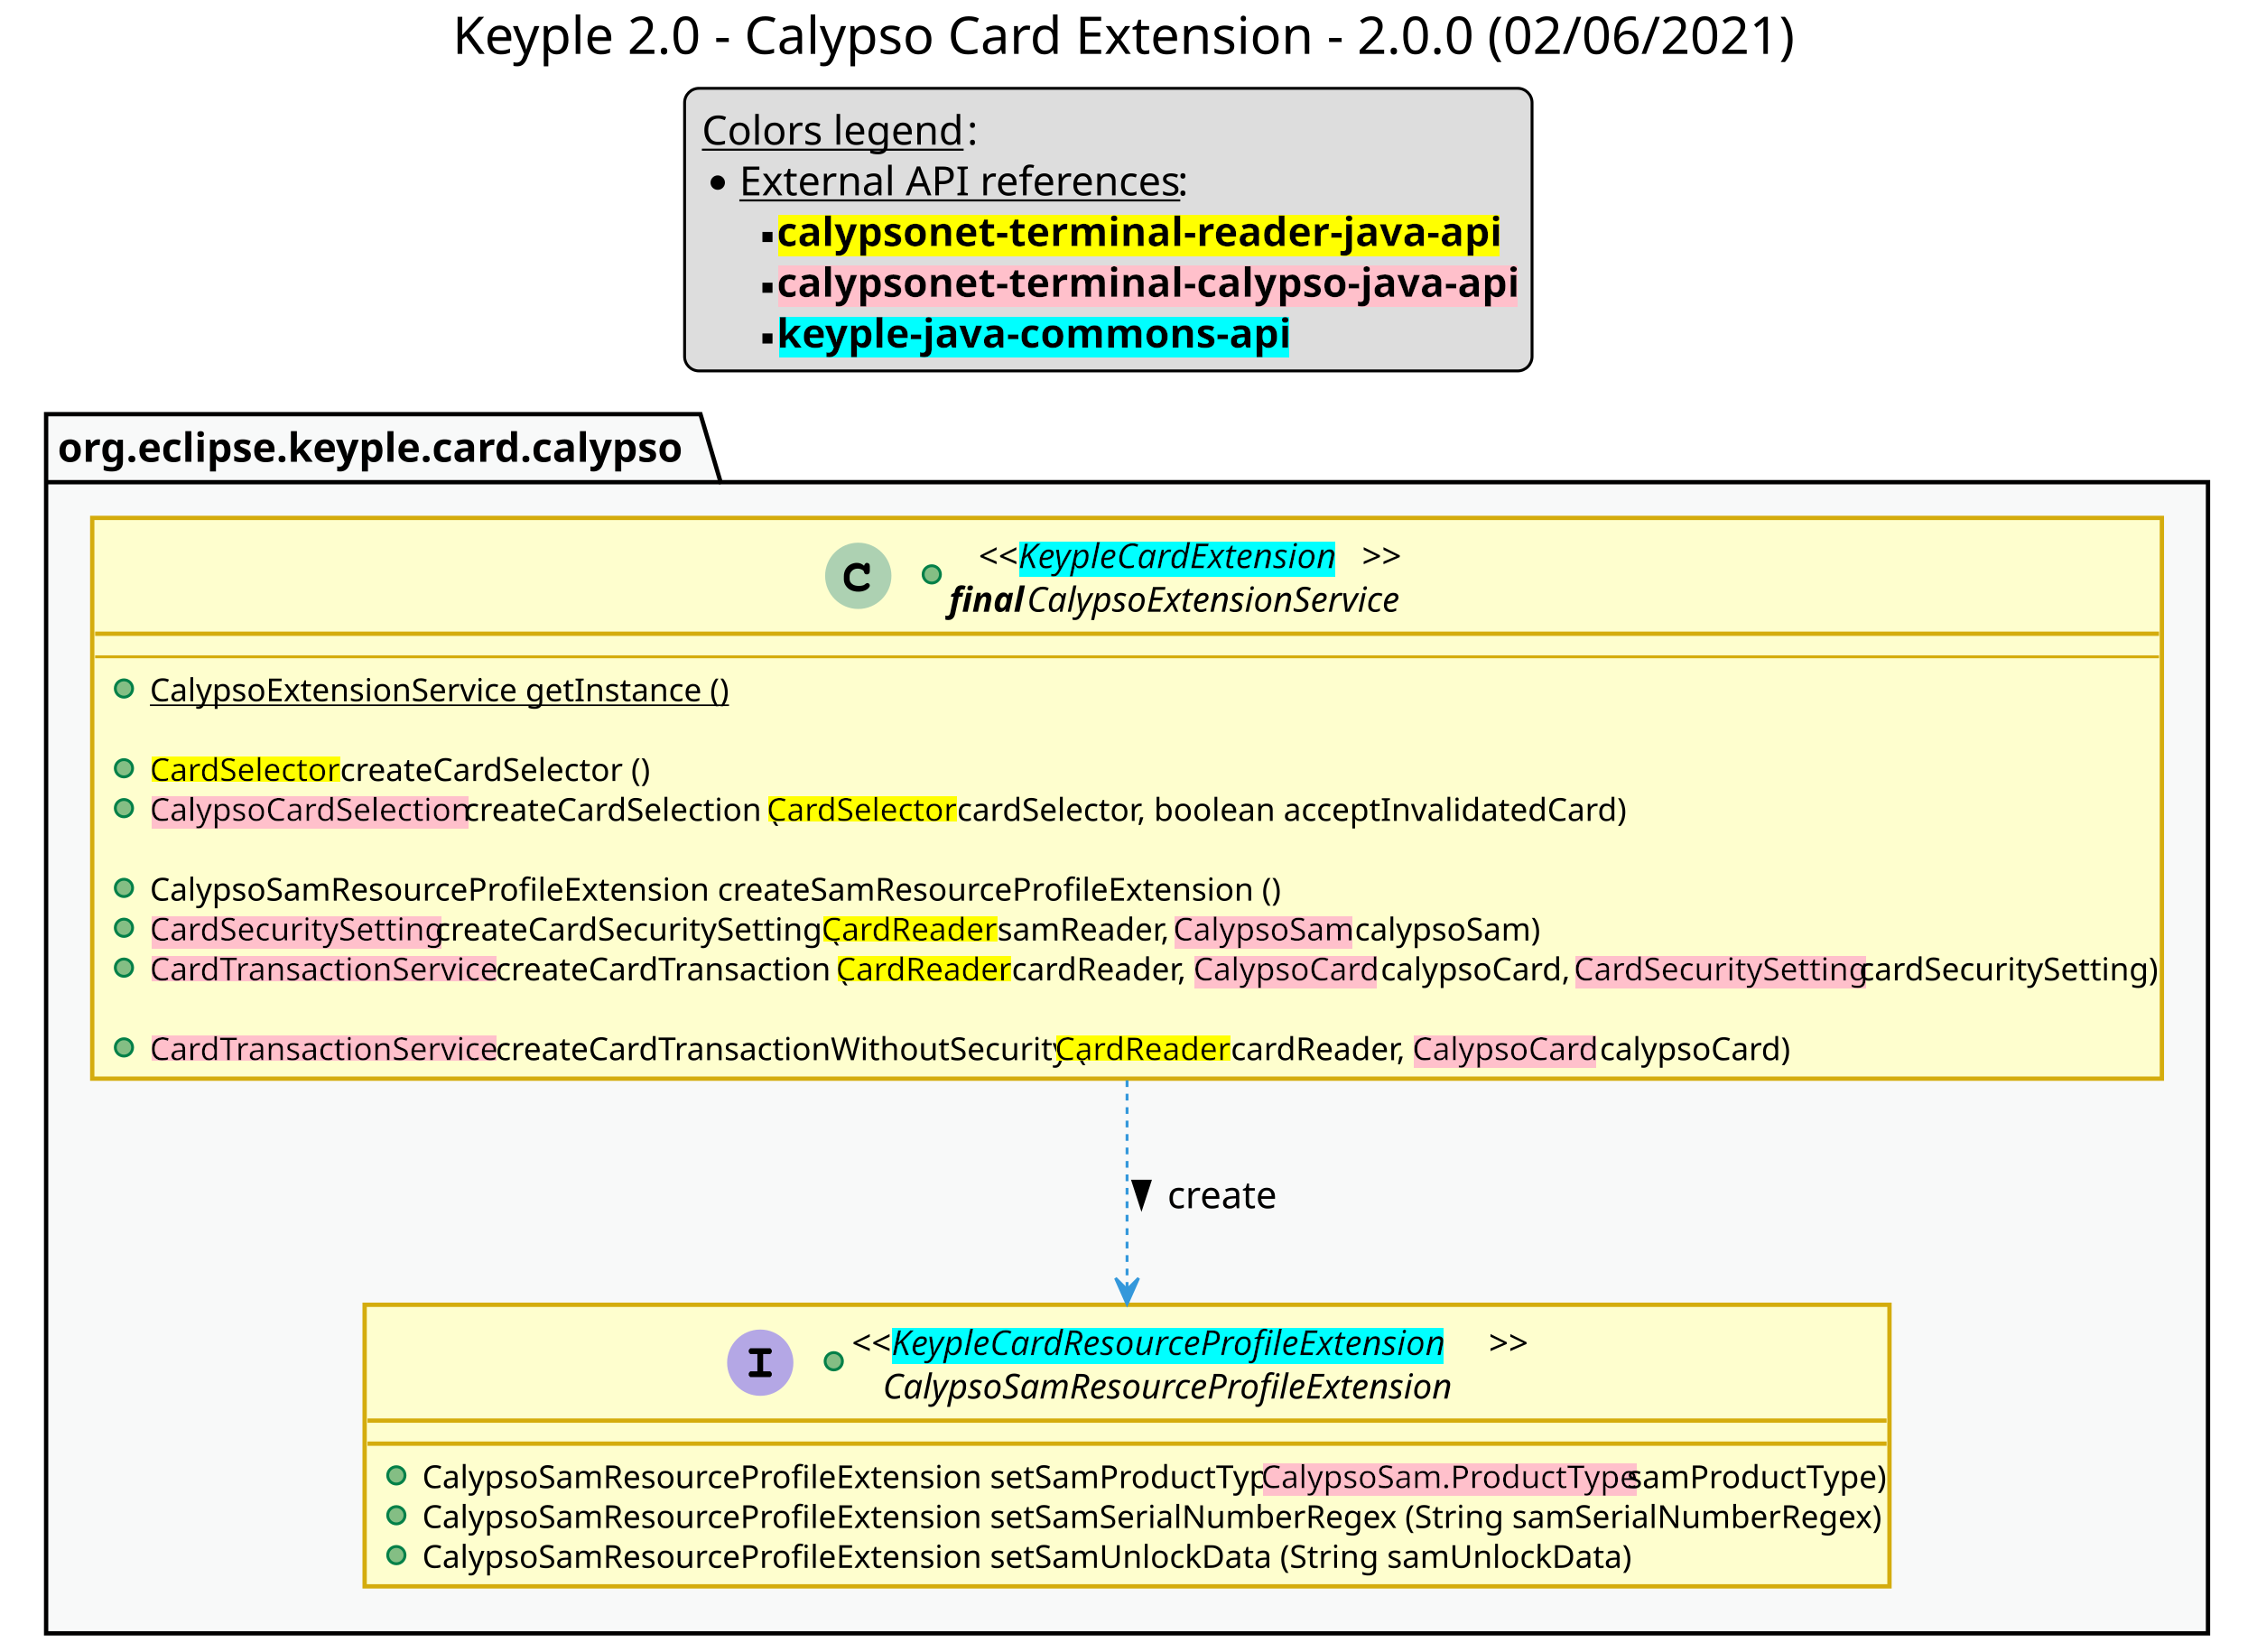
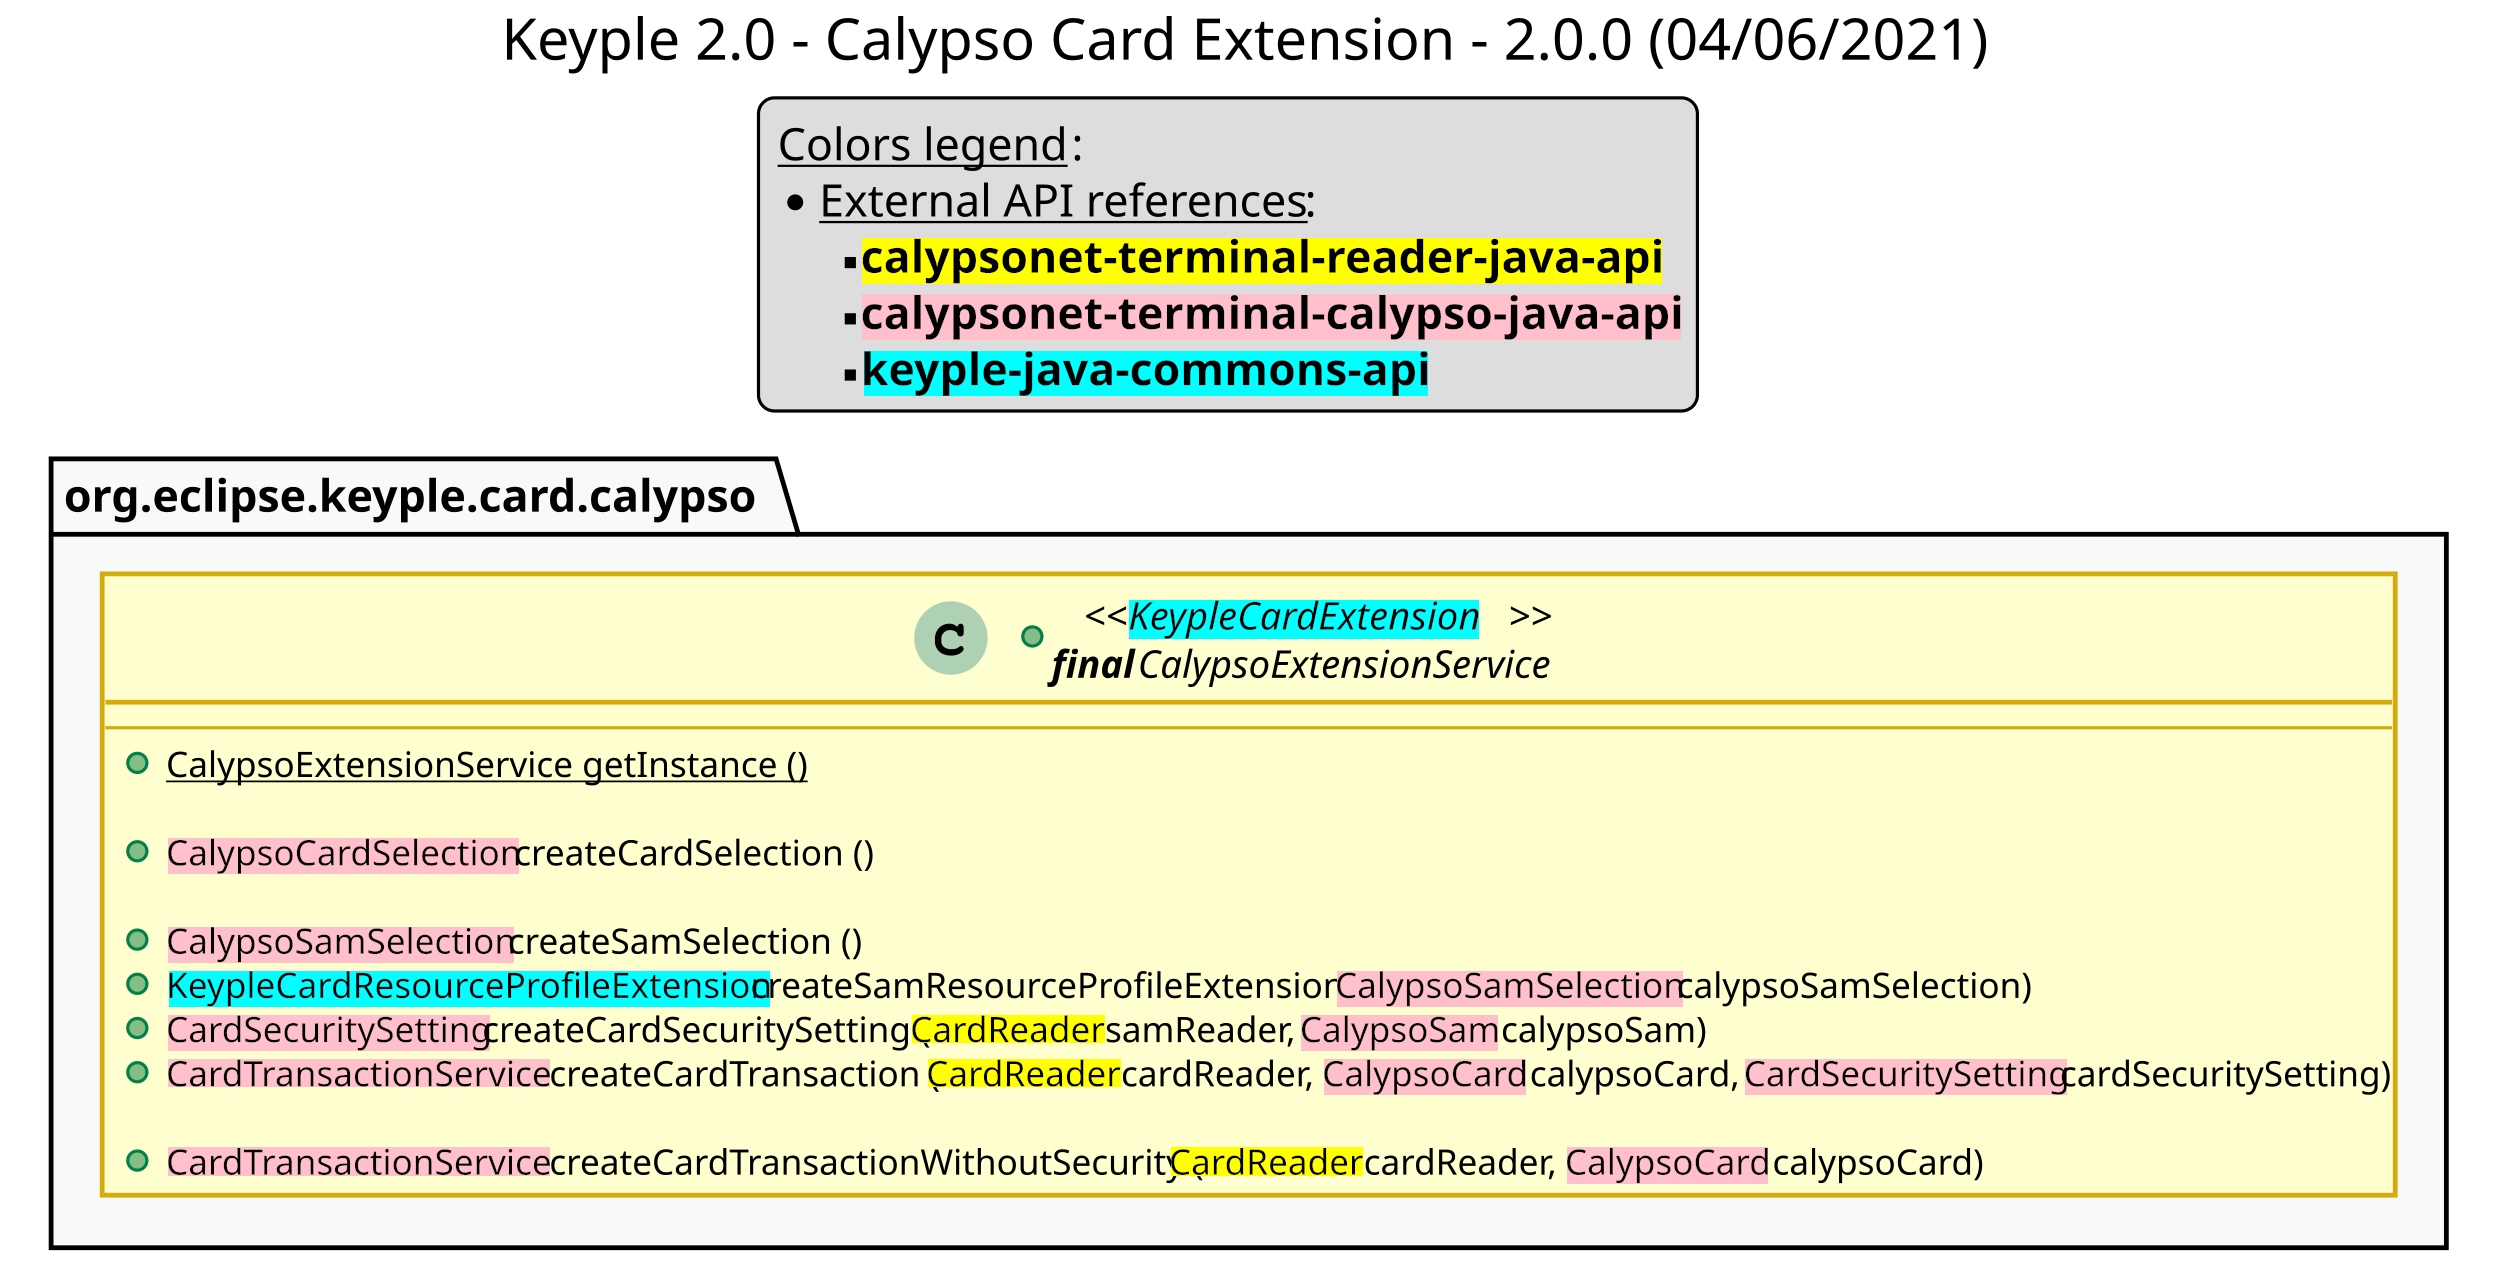
- <svg xmlns="http://www.w3.org/2000/svg" contentScriptType="application/ecmascript" contentStyleType="text/css" height="1719px" preserveAspectRatio="none" style="width:2349px;height:1719px;background:#FFFFFF;" version="1.1" viewBox="0 0 2349 1719" width="2349px" zoomAndPan="magnify">
+ <svg xmlns="http://www.w3.org/2000/svg" contentScriptType="application/ecmascript" contentStyleType="text/css" height="992.5px" preserveAspectRatio="none" style="width:1957px;height:992px;background:#FFFFFF;" version="1.1" viewBox="0 0 1957 992" width="1957.5px" zoomAndPan="magnify">
  <defs>
-     <filter height="1" id="b1q4nt1ga5jcgx0" width="1" x="0" y="0">
+     <filter height="1" id="b8ov57agqmge40" width="1" x="0" y="0">
      <feFlood flood-color="#FFFF00" result="flood" />
      <feComposite in="SourceGraphic" in2="flood" operator="over" />
    </filter>
-     <filter height="1" id="b1q4nt1ga5jcgx1" width="1" x="0" y="0">
+     <filter height="1" id="b8ov57agqmge41" width="1" x="0" y="0">
      <feFlood flood-color="#FFC0CB" result="flood" />
      <feComposite in="SourceGraphic" in2="flood" operator="over" />
    </filter>
-     <filter height="1" id="b1q4nt1ga5jcgx2" width="1" x="0" y="0">
+     <filter height="1" id="b8ov57agqmge42" width="1" x="0" y="0">
      <feFlood flood-color="#00FFFF" result="flood" />
      <feComposite in="SourceGraphic" in2="flood" operator="over" />
    </filter>
  </defs>
  <g>
-     <text fill="#000000" font-family="sans-serif" font-size="54" lengthAdjust="spacing" textLength="1368" x="471" y="56.057">Keyple 2.0 - Calypso Card Extension - 2.0.0 (02/06/2021)</text>
-     <rect fill="#DDDDDD" height="294.141" rx="15" ry="15" style="stroke:#000000;stroke-width:3.0;" width="882" x="712.5" y="91.922" />
-     <text fill="#000000" font-family="sans-serif" font-size="42" lengthAdjust="spacing" text-decoration="underline" textLength="264" x="730.5" y="150.522">Colors legend</text>
-     <text fill="#000000" font-family="sans-serif" font-size="42" lengthAdjust="spacing" textLength="12" x="1006.5" y="150.522">:</text>
-     <ellipse cx="747" cy="190.078" fill="#000000" rx="7.5" ry="7.5" style="stroke:#000000;stroke-width:0.0;" />
-     <text fill="#000000" font-family="sans-serif" font-size="42" lengthAdjust="spacing" text-decoration="underline" textLength="444" x="769.5" y="203.35">External API references</text>
-     <text fill="#000000" font-family="sans-serif" font-size="42" lengthAdjust="spacing" textLength="12" x="1225.5" y="203.35">:</text>
-     <rect fill="#000000" height="10.5" style="stroke:#000000;stroke-width:0.0;" width="10.5" x="793.5" y="241.406" />
-     <text fill="#000000" filter="url(#b1q4nt1ga5jcgx0)" font-family="sans-serif" font-size="42" font-weight="bold" lengthAdjust="spacing" textLength="750" x="808.5" y="256.178">calypsonet-terminal-reader-java-api</text>
-     <rect fill="#000000" height="10.5" style="stroke:#000000;stroke-width:0.0;" width="10.5" x="793.5" y="294.234" />
-     <text fill="#000000" filter="url(#b1q4nt1ga5jcgx1)" font-family="sans-serif" font-size="42" font-weight="bold" lengthAdjust="spacing" textLength="768" x="808.5" y="309.006">calypsonet-terminal-calypso-java-api</text>
-     <rect fill="#000000" height="10.5" style="stroke:#000000;stroke-width:0.0;" width="10.5" x="793.5" y="347.062" />
-     <text fill="#000000" filter="url(#b1q4nt1ga5jcgx2)" font-family="sans-serif" font-size="42" font-weight="bold" lengthAdjust="spacing" textLength="534" x="808.5" y="361.834">keyple-java-commons-api</text>
-     <polygon fill="#F8F9F9" points="48,431.062,729,431.062,750,501.891,2298,501.891,2298,1700.062,48,1700.062,48,431.062" style="stroke:#000000;stroke-width:4.5;" />
-     <line style="stroke:#000000;stroke-width:4.5;" x1="48" x2="750" y1="501.891" y2="501.891" />
-     <text fill="#000000" font-family="sans-serif" font-size="42" font-weight="bold" lengthAdjust="spacing" textLength="663" x="60" y="480.662">org.eclipse.keyple.card.calypso</text>
-     <rect codeLine="56" fill="#FEFECE" height="583.641" id="CalypsoExtensionService" style="stroke:#D4AC0D;stroke-width:4.5;" width="2154" x="96" y="539.062" />
-     <ellipse cx="893.25" cy="599.344" fill="#ADD1B2" rx="33" ry="33" style="stroke:#ADD1B2;stroke-width:3.0;" />
-     <path d="M899.25,588.844 Q899.859,587.344 900.562,586.594 Q901.266,585.844 902.062,585.844 Q903.469,585.844 904.359,586.688 Q905.25,587.531 905.25,589.5 L905.25,594.188 Q905.25,596.156 904.406,597 Q903.562,597.844 902.25,597.844 Q901.078,597.844 900.328,597.328 Q899.578,596.812 899.25,595.453 Q899.109,594.516 898.594,594 Q897.656,593.016 895.969,592.453 Q894.281,591.844 892.594,591.844 Q890.484,591.844 888.703,592.688 Q886.969,593.531 885.609,595.406 Q884.25,597.281 884.25,599.859 L884.25,602.625 Q884.25,605.719 886.781,607.781 Q889.312,609.844 893.812,609.844 Q896.484,609.844 898.359,609.234 Q899.438,608.906 900.656,607.828 Q901.453,607.219 901.875,607.031 Q902.297,606.844 902.812,606.844 Q903.797,606.844 904.5,607.641 Q905.25,608.391 905.25,609.469 Q905.25,610.5 904.219,611.719 Q902.719,613.5 900.328,614.484 Q897.188,615.844 893.344,615.844 Q888.844,615.844 885.234,614.062 Q882.328,612.656 880.266,609.609 Q878.25,606.562 878.25,602.953 L878.25,599.672 Q878.25,595.922 880.031,592.641 Q881.859,589.359 885,587.625 Q888.188,585.844 891.75,585.844 Q893.906,585.844 895.781,586.594 Q897.656,587.344 899.25,588.844 Z " fill="#000000" />
-     <ellipse cx="969.75" cy="597.844" fill="#84BE84" rx="9" ry="9" style="stroke:#038048;stroke-width:3.0;" />
-     <text fill="#000000" font-family="sans-serif" font-size="36" font-style="italic" lengthAdjust="spacing" textLength="42" x="1017.75" y="591.434">&lt;&lt;</text>
-     <text fill="#000000" filter="url(#b1q4nt1ga5jcgx2)" font-family="sans-serif" font-size="36" font-style="italic" lengthAdjust="spacing" textLength="357" x="1059.75" y="591.434">KeypleCardExtension</text>
-     <text fill="#000000" font-family="sans-serif" font-size="36" font-style="italic" lengthAdjust="spacing" textLength="42" x="1416.75" y="591.434">&gt;&gt;</text>
-     <text fill="#000000" font-family="sans-serif" font-size="36" font-style="italic" font-weight="bold" lengthAdjust="spacing" textLength="72" x="987.75" y="636.715">final</text>
-     <text fill="#000000" font-family="sans-serif" font-size="36" font-style="italic" lengthAdjust="spacing" textLength="420" x="1068.75" y="636.715">CalypsoExtensionService</text>
-     <line style="stroke:#D4AC0D;stroke-width:4.5;" x1="99" x2="2247" y1="659.625" y2="659.625" />
-     <line style="stroke:#D4AC0D;stroke-width:3.0;" x1="99" x2="2247" y1="683.625" y2="683.625" />
-     <ellipse cx="129" cy="716.625" fill="#84BE84" rx="9" ry="9" style="stroke:#038048;stroke-width:3.0;" />
-     <text fill="#000000" font-family="sans-serif" font-size="33" lengthAdjust="spacing" text-decoration="underline" textLength="579" x="156" y="729.882">CalypsoExtensionService getInstance ()</text>
-     <text fill="#000000" font-family="sans-serif" font-size="33" lengthAdjust="spacing" textLength="0" x="165" y="771.39" />
-     <ellipse cx="129" cy="799.641" fill="#84BE84" rx="9" ry="9" style="stroke:#038048;stroke-width:3.0;" />
-     <text fill="#000000" filter="url(#b1q4nt1ga5jcgx0)" font-family="sans-serif" font-size="33" lengthAdjust="spacing" textLength="189" x="156" y="812.898">CardSelector</text>
-     <text fill="#000000" font-family="sans-serif" font-size="33" lengthAdjust="spacing" textLength="315" x="354" y="812.898">createCardSelector ()</text>
-     <ellipse cx="129" cy="841.148" fill="#84BE84" rx="9" ry="9" style="stroke:#038048;stroke-width:3.0;" />
-     <text fill="#000000" filter="url(#b1q4nt1ga5jcgx1)" font-family="sans-serif" font-size="33" lengthAdjust="spacing" textLength="318" x="156" y="854.405">CalypsoCardSelection</text>
-     <text fill="#000000" font-family="sans-serif" font-size="33" lengthAdjust="spacing" textLength="315" x="483" y="854.405">createCardSelection (</text>
-     <text fill="#000000" filter="url(#b1q4nt1ga5jcgx0)" font-family="sans-serif" font-size="33" lengthAdjust="spacing" textLength="189" x="798" y="854.405">CardSelector</text>
-     <text fill="#000000" font-family="sans-serif" font-size="33" lengthAdjust="spacing" textLength="660" x="996" y="854.405">cardSelector, boolean acceptInvalidatedCard)</text>
-     <text fill="#000000" font-family="sans-serif" font-size="33" lengthAdjust="spacing" textLength="0" x="165" y="895.913" />
-     <ellipse cx="129" cy="924.164" fill="#84BE84" rx="9" ry="9" style="stroke:#038048;stroke-width:3.0;" />
-     <text fill="#000000" font-family="sans-serif" font-size="33" lengthAdjust="spacing" textLength="1122" x="156" y="937.421">CalypsoSamResourceProfileExtension createSamResourceProfileExtension ()</text>
-     <ellipse cx="129" cy="965.672" fill="#84BE84" rx="9" ry="9" style="stroke:#038048;stroke-width:3.0;" />
-     <text fill="#000000" filter="url(#b1q4nt1ga5jcgx1)" font-family="sans-serif" font-size="33" lengthAdjust="spacing" textLength="288" x="156" y="978.929">CardSecuritySetting</text>
-     <text fill="#000000" font-family="sans-serif" font-size="33" lengthAdjust="spacing" textLength="402" x="453" y="978.929">createCardSecuritySetting (</text>
-     <text fill="#000000" filter="url(#b1q4nt1ga5jcgx0)" font-family="sans-serif" font-size="33" lengthAdjust="spacing" textLength="174" x="855" y="978.929">CardReader</text>
-     <text fill="#000000" font-family="sans-serif" font-size="33" lengthAdjust="spacing" textLength="174" x="1038" y="978.929">samReader,</text>
-     <text fill="#000000" filter="url(#b1q4nt1ga5jcgx1)" font-family="sans-serif" font-size="33" lengthAdjust="spacing" textLength="180" x="1221" y="978.929">CalypsoSam</text>
-     <text fill="#000000" font-family="sans-serif" font-size="33" lengthAdjust="spacing" textLength="189" x="1410" y="978.929">calypsoSam)</text>
-     <ellipse cx="129" cy="1007.18" fill="#84BE84" rx="9" ry="9" style="stroke:#038048;stroke-width:3.0;" />
-     <text fill="#000000" filter="url(#b1q4nt1ga5jcgx1)" font-family="sans-serif" font-size="33" lengthAdjust="spacing" textLength="351" x="156" y="1020.437">CardTransactionService</text>
-     <text fill="#000000" font-family="sans-serif" font-size="33" lengthAdjust="spacing" textLength="354" x="516" y="1020.437">createCardTransaction (</text>
-     <text fill="#000000" filter="url(#b1q4nt1ga5jcgx0)" font-family="sans-serif" font-size="33" lengthAdjust="spacing" textLength="174" x="870" y="1020.437">CardReader</text>
-     <text fill="#000000" font-family="sans-serif" font-size="33" lengthAdjust="spacing" textLength="180" x="1053" y="1020.437">cardReader,</text>
-     <text fill="#000000" filter="url(#b1q4nt1ga5jcgx1)" font-family="sans-serif" font-size="33" lengthAdjust="spacing" textLength="186" x="1242" y="1020.437">CalypsoCard</text>
-     <text fill="#000000" font-family="sans-serif" font-size="33" lengthAdjust="spacing" textLength="192" x="1437" y="1020.437">calypsoCard,</text>
-     <text fill="#000000" filter="url(#b1q4nt1ga5jcgx1)" font-family="sans-serif" font-size="33" lengthAdjust="spacing" textLength="288" x="1638" y="1020.437">CardSecuritySetting</text>
-     <text fill="#000000" font-family="sans-serif" font-size="33" lengthAdjust="spacing" textLength="297" x="1935" y="1020.437">cardSecuritySetting)</text>
-     <text fill="#000000" font-family="sans-serif" font-size="33" lengthAdjust="spacing" textLength="0" x="165" y="1061.944" />
-     <ellipse cx="129" cy="1090.195" fill="#84BE84" rx="9" ry="9" style="stroke:#038048;stroke-width:3.0;" />
-     <text fill="#000000" filter="url(#b1q4nt1ga5jcgx1)" font-family="sans-serif" font-size="33" lengthAdjust="spacing" textLength="351" x="156" y="1103.452">CardTransactionService</text>
-     <text fill="#000000" font-family="sans-serif" font-size="33" lengthAdjust="spacing" textLength="582" x="516" y="1103.452">createCardTransactionWithoutSecurity (</text>
-     <text fill="#000000" filter="url(#b1q4nt1ga5jcgx0)" font-family="sans-serif" font-size="33" lengthAdjust="spacing" textLength="174" x="1098" y="1103.452">CardReader</text>
-     <text fill="#000000" font-family="sans-serif" font-size="33" lengthAdjust="spacing" textLength="180" x="1281" y="1103.452">cardReader,</text>
-     <text fill="#000000" filter="url(#b1q4nt1ga5jcgx1)" font-family="sans-serif" font-size="33" lengthAdjust="spacing" textLength="186" x="1470" y="1103.452">CalypsoCard</text>
-     <text fill="#000000" font-family="sans-serif" font-size="33" lengthAdjust="spacing" textLength="195" x="1665" y="1103.452">calypsoCard)</text>
-     <rect codeLine="70" fill="#FEFECE" height="293.086" id="CalypsoSamResourceProfileExtension" style="stroke:#D4AC0D;stroke-width:4.5;" width="1587" x="379.5" y="1358.062" />
-     <ellipse cx="791.25" cy="1418.344" fill="#B4A7E5" rx="33" ry="33" style="stroke:#B4A7E5;stroke-width:3.0;" />
-     <path d="M794.25,1409.344 L794.25,1427.344 L800.25,1427.344 L801.703,1427.344 L803.25,1429.219 L803.25,1430.344 L803.25,1431.469 L801.703,1433.344 L800.25,1433.344 L782.25,1433.344 L780.797,1433.344 L779.25,1431.469 L779.25,1430.344 L779.25,1429.219 L780.797,1427.344 L782.25,1427.344 L788.25,1427.344 L788.25,1409.344 L782.25,1409.344 L780.797,1409.344 L779.25,1407.469 L779.25,1406.344 L779.25,1405.219 L780.797,1403.344 L782.25,1403.344 L800.25,1403.344 L801.703,1403.344 L803.25,1405.219 L803.25,1406.344 L803.25,1407.469 L801.703,1409.344 L800.25,1409.344 L794.25,1409.344 Z " fill="#000000" />
-     <ellipse cx="867.75" cy="1416.844" fill="#84BE84" rx="9" ry="9" style="stroke:#038048;stroke-width:3.0;" />
-     <text fill="#000000" font-family="sans-serif" font-size="36" font-style="italic" lengthAdjust="spacing" textLength="42" x="885.75" y="1410.434">&lt;&lt;</text>
-     <text fill="#000000" filter="url(#b1q4nt1ga5jcgx2)" font-family="sans-serif" font-size="36" font-style="italic" lengthAdjust="spacing" textLength="621" x="927.75" y="1410.434">KeypleCardResourceProfileExtension</text>
-     <text fill="#000000" font-family="sans-serif" font-size="36" font-style="italic" lengthAdjust="spacing" textLength="42" x="1548.75" y="1410.434">&gt;&gt;</text>
-     <text fill="#000000" font-family="sans-serif" font-size="36" font-style="italic" lengthAdjust="spacing" textLength="639" x="918.75" y="1455.715">CalypsoSamResourceProfileExtension</text>
-     <line style="stroke:#D4AC0D;stroke-width:4.5;" x1="382.5" x2="1963.5" y1="1478.625" y2="1478.625" />
-     <line style="stroke:#D4AC0D;stroke-width:4.5;" x1="382.5" x2="1963.5" y1="1502.625" y2="1502.625" />
-     <ellipse cx="412.5" cy="1535.625" fill="#84BE84" rx="9" ry="9" style="stroke:#038048;stroke-width:3.0;" />
-     <text fill="#000000" font-family="sans-serif" font-size="33" lengthAdjust="spacing" textLength="873" x="439.5" y="1548.882">CalypsoSamResourceProfileExtension setSamProductType (</text>
-     <text fill="#000000" filter="url(#b1q4nt1ga5jcgx1)" font-family="sans-serif" font-size="33" lengthAdjust="spacing" textLength="372" x="1312.5" y="1548.882">CalypsoSam.ProductType</text>
-     <text fill="#000000" font-family="sans-serif" font-size="33" lengthAdjust="spacing" textLength="255" x="1693.5" y="1548.882">samProductType)</text>
-     <ellipse cx="412.5" cy="1577.133" fill="#84BE84" rx="9" ry="9" style="stroke:#038048;stroke-width:3.0;" />
-     <text fill="#000000" font-family="sans-serif" font-size="33" lengthAdjust="spacing" textLength="1425" x="439.5" y="1590.39">CalypsoSamResourceProfileExtension setSamSerialNumberRegex (String samSerialNumberRegex)</text>
-     <ellipse cx="412.5" cy="1618.641" fill="#84BE84" rx="9" ry="9" style="stroke:#038048;stroke-width:3.0;" />
-     <text fill="#000000" font-family="sans-serif" font-size="33" lengthAdjust="spacing" textLength="1179" x="439.5" y="1631.898">CalypsoSamResourceProfileExtension setSamUnlockData (String samUnlockData)</text>
-     <path codeLine="79" d="M1173,1124.426 C1173,1199.014 1173,1276.582 1173,1341.871 " fill="none" id="CalypsoExtensionService-to-CalypsoSamResourceProfileExtension" style="stroke:#3498DB;stroke-width:3.0;stroke-dasharray:7.0,7.0;" />
-     <polygon fill="#3498DB" points="1173,1357.331,1185,1330.331,1173,1342.331,1161,1330.331,1173,1357.331" style="stroke:#3498DB;stroke-width:3.0;" />
-     <polygon fill="#000000" points="1188,1256.59,1196.817,1229.455,1179.183,1229.455,1188,1256.59" style="stroke:#000000;stroke-width:3.0;" />
-     <text fill="#000000" font-family="sans-serif" font-size="39" lengthAdjust="spacing" textLength="108" x="1215" y="1257.548">create</text>
+     <text fill="#000000" font-family="sans-serif" font-size="45" lengthAdjust="spacing" textLength="1140" x="392.5" y="46.714">Keyple 2.0 - Calypso Card Extension - 2.0.0 (04/06/2021)</text>
+     <rect fill="#DDDDDD" height="245.117" rx="12.5" ry="12.5" style="stroke:#000000;stroke-width:2.5;" width="735" x="593.75" y="76.602" />
+     <text fill="#000000" font-family="sans-serif" font-size="35" lengthAdjust="spacing" text-decoration="underline" textLength="220" x="608.75" y="125.435">Colors legend</text>
+     <text fill="#000000" font-family="sans-serif" font-size="35" lengthAdjust="spacing" textLength="10" x="838.75" y="125.435">:</text>
+     <ellipse cx="622.5" cy="158.398" fill="#000000" rx="6.25" ry="6.25" style="stroke:#000000;stroke-width:0.0;" />
+     <text fill="#000000" font-family="sans-serif" font-size="35" lengthAdjust="spacing" text-decoration="underline" textLength="370" x="641.25" y="169.458">External API references</text>
+     <text fill="#000000" font-family="sans-serif" font-size="35" lengthAdjust="spacing" textLength="10" x="1021.25" y="169.458">:</text>
+     <rect fill="#000000" height="8.75" style="stroke:#000000;stroke-width:0.0;" width="8.75" x="661.25" y="201.172" />
+     <text fill="#000000" filter="url(#b8ov57agqmge40)" font-family="sans-serif" font-size="35" font-weight="bold" lengthAdjust="spacing" textLength="625" x="673.75" y="213.481">calypsonet-terminal-reader-java-api</text>
+     <rect fill="#000000" height="8.75" style="stroke:#000000;stroke-width:0.0;" width="8.75" x="661.25" y="245.195" />
+     <text fill="#000000" filter="url(#b8ov57agqmge41)" font-family="sans-serif" font-size="35" font-weight="bold" lengthAdjust="spacing" textLength="640" x="673.75" y="257.505">calypsonet-terminal-calypso-java-api</text>
+     <rect fill="#000000" height="8.75" style="stroke:#000000;stroke-width:0.0;" width="8.75" x="661.25" y="289.219" />
+     <text fill="#000000" filter="url(#b8ov57agqmge42)" font-family="sans-serif" font-size="35" font-weight="bold" lengthAdjust="spacing" textLength="445" x="673.75" y="301.528">keyple-java-commons-api</text>
+     <polygon fill="#F8F9F9" points="40,359.219,607.5,359.219,625,418.242,1915,418.242,1915,976.719,40,976.719,40,359.219" style="stroke:#000000;stroke-width:3.75;" />
+     <line style="stroke:#000000;stroke-width:3.75;" x1="40" x2="625" y1="418.242" y2="418.242" />
+     <text fill="#000000" font-family="sans-serif" font-size="35" font-weight="bold" lengthAdjust="spacing" textLength="552.5" x="50" y="400.552">org.eclipse.keyple.card.calypso</text>
+     <rect codeLine="56" fill="#FEFECE" height="486.367" id="CalypsoExtensionService" style="stroke:#D4AC0D;stroke-width:3.75;" width="1795" x="80" y="449.219" />
+     <ellipse cx="744.375" cy="499.453" fill="#ADD1B2" rx="27.5" ry="27.5" style="stroke:#ADD1B2;stroke-width:2.5;" />
+     <path d="M749.375,490.703 Q749.883,489.453 750.469,488.828 Q751.055,488.203 751.719,488.203 Q752.891,488.203 753.633,488.906 Q754.375,489.609 754.375,491.25 L754.375,495.156 Q754.375,496.797 753.672,497.5 Q752.969,498.203 751.875,498.203 Q750.898,498.203 750.273,497.773 Q749.648,497.344 749.375,496.211 Q749.258,495.43 748.828,495 Q748.047,494.18 746.641,493.711 Q745.234,493.203 743.828,493.203 Q742.07,493.203 740.586,493.906 Q739.141,494.609 738.008,496.172 Q736.875,497.734 736.875,499.883 L736.875,502.188 Q736.875,504.766 738.984,506.484 Q741.094,508.203 744.844,508.203 Q747.07,508.203 748.633,507.695 Q749.531,507.422 750.547,506.523 Q751.211,506.016 751.562,505.859 Q751.914,505.703 752.344,505.703 Q753.164,505.703 753.75,506.367 Q754.375,506.992 754.375,507.891 Q754.375,508.75 753.516,509.766 Q752.266,511.25 750.273,512.07 Q747.656,513.203 744.453,513.203 Q740.703,513.203 737.695,511.719 Q735.273,510.547 733.555,508.008 Q731.875,505.469 731.875,502.461 L731.875,499.727 Q731.875,496.602 733.359,493.867 Q734.883,491.133 737.5,489.688 Q740.156,488.203 743.125,488.203 Q744.922,488.203 746.484,488.828 Q748.047,489.453 749.375,490.703 Z " fill="#000000" />
+     <ellipse cx="808.125" cy="498.203" fill="#84BE84" rx="7.5" ry="7.5" style="stroke:#038048;stroke-width:2.5;" />
+     <text fill="#000000" font-family="sans-serif" font-size="30" font-style="italic" lengthAdjust="spacing" textLength="35" x="848.125" y="492.861">&lt;&lt;</text>
+     <text fill="#000000" filter="url(#b8ov57agqmge42)" font-family="sans-serif" font-size="30" font-style="italic" lengthAdjust="spacing" textLength="297.5" x="883.125" y="492.861">KeypleCardExtension</text>
+     <text fill="#000000" font-family="sans-serif" font-size="30" font-style="italic" lengthAdjust="spacing" textLength="35" x="1180.625" y="492.861">&gt;&gt;</text>
+     <text fill="#000000" font-family="sans-serif" font-size="30" font-style="italic" font-weight="bold" lengthAdjust="spacing" textLength="60" x="823.125" y="530.596">final</text>
+     <text fill="#000000" font-family="sans-serif" font-size="30" font-style="italic" lengthAdjust="spacing" textLength="350" x="890.625" y="530.596">CalypsoExtensionService</text>
+     <line style="stroke:#D4AC0D;stroke-width:3.75;" x1="82.5" x2="1872.5" y1="549.688" y2="549.688" />
+     <line style="stroke:#D4AC0D;stroke-width:2.5;" x1="82.5" x2="1872.5" y1="569.688" y2="569.688" />
+     <ellipse cx="107.5" cy="597.188" fill="#84BE84" rx="7.5" ry="7.5" style="stroke:#038048;stroke-width:2.5;" />
+     <text fill="#000000" font-family="sans-serif" font-size="27.5" lengthAdjust="spacing" text-decoration="underline" textLength="482.5" x="130" y="608.235">CalypsoExtensionService getInstance ()</text>
+     <text fill="#000000" font-family="sans-serif" font-size="27.5" lengthAdjust="spacing" textLength="0" x="137.5" y="642.825" />
+     <ellipse cx="107.5" cy="666.367" fill="#84BE84" rx="7.5" ry="7.5" style="stroke:#038048;stroke-width:2.5;" />
+     <text fill="#000000" filter="url(#b8ov57agqmge41)" font-family="sans-serif" font-size="27.5" lengthAdjust="spacing" textLength="265" x="130" y="677.415">CalypsoCardSelection</text>
+     <text fill="#000000" font-family="sans-serif" font-size="27.5" lengthAdjust="spacing" textLength="272.5" x="402.5" y="677.415">createCardSelection ()</text>
+     <text fill="#000000" font-family="sans-serif" font-size="27.5" lengthAdjust="spacing" textLength="0" x="137.5" y="712.004" />
+     <ellipse cx="107.5" cy="735.547" fill="#84BE84" rx="7.5" ry="7.5" style="stroke:#038048;stroke-width:2.5;" />
+     <text fill="#000000" filter="url(#b8ov57agqmge41)" font-family="sans-serif" font-size="27.5" lengthAdjust="spacing" textLength="260" x="130" y="746.594">CalypsoSamSelection</text>
+     <text fill="#000000" font-family="sans-serif" font-size="27.5" lengthAdjust="spacing" textLength="267.5" x="397.5" y="746.594">createSamSelection ()</text>
+     <ellipse cx="107.5" cy="770.137" fill="#84BE84" rx="7.5" ry="7.5" style="stroke:#038048;stroke-width:2.5;" />
+     <text fill="#000000" filter="url(#b8ov57agqmge42)" font-family="sans-serif" font-size="27.5" lengthAdjust="spacing" textLength="450" x="130" y="781.184">KeypleCardResourceProfileExtension</text>
+     <text fill="#000000" font-family="sans-serif" font-size="27.5" lengthAdjust="spacing" textLength="457.5" x="587.5" y="781.184">createSamResourceProfileExtension (</text>
+     <text fill="#000000" filter="url(#b8ov57agqmge41)" font-family="sans-serif" font-size="27.5" lengthAdjust="spacing" textLength="260" x="1045" y="781.184">CalypsoSamSelection</text>
+     <text fill="#000000" font-family="sans-serif" font-size="27.5" lengthAdjust="spacing" textLength="267.5" x="1312.5" y="781.184">calypsoSamSelection)</text>
+     <ellipse cx="107.5" cy="804.727" fill="#84BE84" rx="7.5" ry="7.5" style="stroke:#038048;stroke-width:2.5;" />
+     <text fill="#000000" filter="url(#b8ov57agqmge41)" font-family="sans-serif" font-size="27.5" lengthAdjust="spacing" textLength="240" x="130" y="815.774">CardSecuritySetting</text>
+     <text fill="#000000" font-family="sans-serif" font-size="27.5" lengthAdjust="spacing" textLength="335" x="377.5" y="815.774">createCardSecuritySetting (</text>
+     <text fill="#000000" filter="url(#b8ov57agqmge40)" font-family="sans-serif" font-size="27.5" lengthAdjust="spacing" textLength="145" x="712.5" y="815.774">CardReader</text>
+     <text fill="#000000" font-family="sans-serif" font-size="27.5" lengthAdjust="spacing" textLength="145" x="865" y="815.774">samReader,</text>
+     <text fill="#000000" filter="url(#b8ov57agqmge41)" font-family="sans-serif" font-size="27.5" lengthAdjust="spacing" textLength="150" x="1017.5" y="815.774">CalypsoSam</text>
+     <text fill="#000000" font-family="sans-serif" font-size="27.5" lengthAdjust="spacing" textLength="157.5" x="1175" y="815.774">calypsoSam)</text>
+     <ellipse cx="107.5" cy="839.316" fill="#84BE84" rx="7.5" ry="7.5" style="stroke:#038048;stroke-width:2.5;" />
+     <text fill="#000000" filter="url(#b8ov57agqmge41)" font-family="sans-serif" font-size="27.5" lengthAdjust="spacing" textLength="292.5" x="130" y="850.364">CardTransactionService</text>
+     <text fill="#000000" font-family="sans-serif" font-size="27.5" lengthAdjust="spacing" textLength="295" x="430" y="850.364">createCardTransaction (</text>
+     <text fill="#000000" filter="url(#b8ov57agqmge40)" font-family="sans-serif" font-size="27.5" lengthAdjust="spacing" textLength="145" x="725" y="850.364">CardReader</text>
+     <text fill="#000000" font-family="sans-serif" font-size="27.5" lengthAdjust="spacing" textLength="150" x="877.5" y="850.364">cardReader,</text>
+     <text fill="#000000" filter="url(#b8ov57agqmge41)" font-family="sans-serif" font-size="27.5" lengthAdjust="spacing" textLength="155" x="1035" y="850.364">CalypsoCard</text>
+     <text fill="#000000" font-family="sans-serif" font-size="27.5" lengthAdjust="spacing" textLength="160" x="1197.5" y="850.364">calypsoCard,</text>
+     <text fill="#000000" filter="url(#b8ov57agqmge41)" font-family="sans-serif" font-size="27.5" lengthAdjust="spacing" textLength="240" x="1365" y="850.364">CardSecuritySetting</text>
+     <text fill="#000000" font-family="sans-serif" font-size="27.5" lengthAdjust="spacing" textLength="247.5" x="1612.5" y="850.364">cardSecuritySetting)</text>
+     <text fill="#000000" font-family="sans-serif" font-size="27.5" lengthAdjust="spacing" textLength="0" x="137.5" y="884.954" />
+     <ellipse cx="107.5" cy="908.496" fill="#84BE84" rx="7.5" ry="7.5" style="stroke:#038048;stroke-width:2.5;" />
+     <text fill="#000000" filter="url(#b8ov57agqmge41)" font-family="sans-serif" font-size="27.5" lengthAdjust="spacing" textLength="292.5" x="130" y="919.543">CardTransactionService</text>
+     <text fill="#000000" font-family="sans-serif" font-size="27.5" lengthAdjust="spacing" textLength="485" x="430" y="919.543">createCardTransactionWithoutSecurity (</text>
+     <text fill="#000000" filter="url(#b8ov57agqmge40)" font-family="sans-serif" font-size="27.5" lengthAdjust="spacing" textLength="145" x="915" y="919.543">CardReader</text>
+     <text fill="#000000" font-family="sans-serif" font-size="27.5" lengthAdjust="spacing" textLength="150" x="1067.5" y="919.543">cardReader,</text>
+     <text fill="#000000" filter="url(#b8ov57agqmge41)" font-family="sans-serif" font-size="27.5" lengthAdjust="spacing" textLength="155" x="1225" y="919.543">CalypsoCard</text>
+     <text fill="#000000" font-family="sans-serif" font-size="27.5" lengthAdjust="spacing" textLength="162.5" x="1387.5" y="919.543">calypsoCard)</text>
  </g>
</svg>
